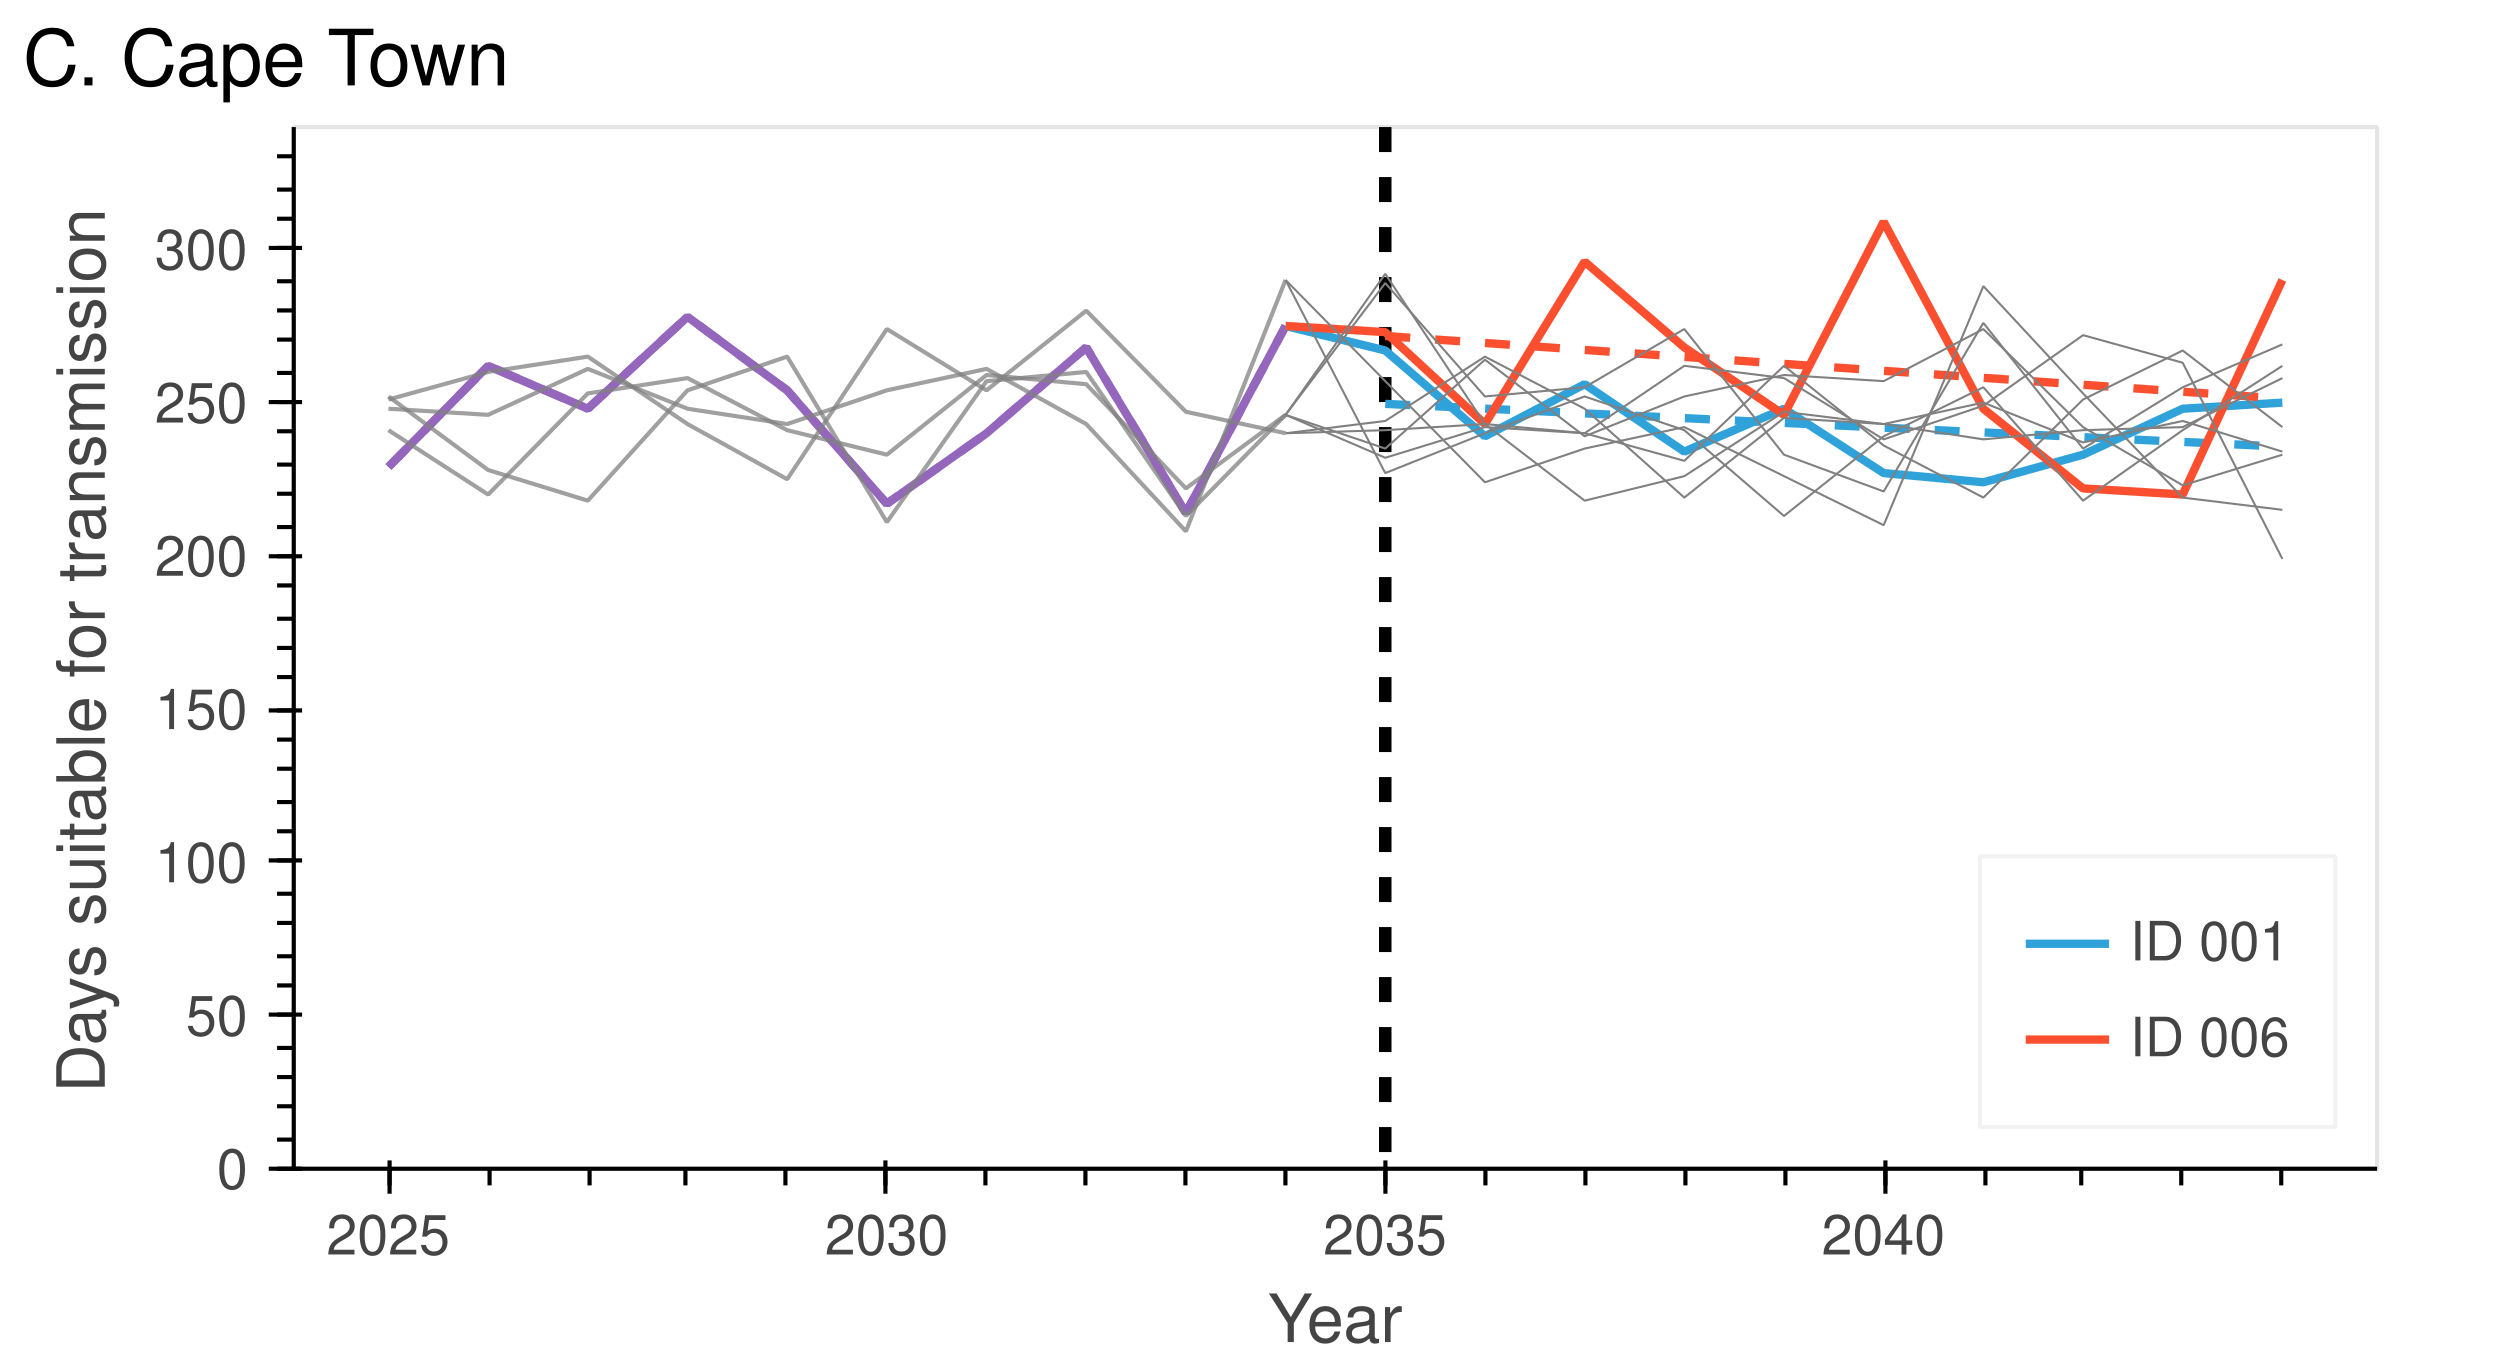
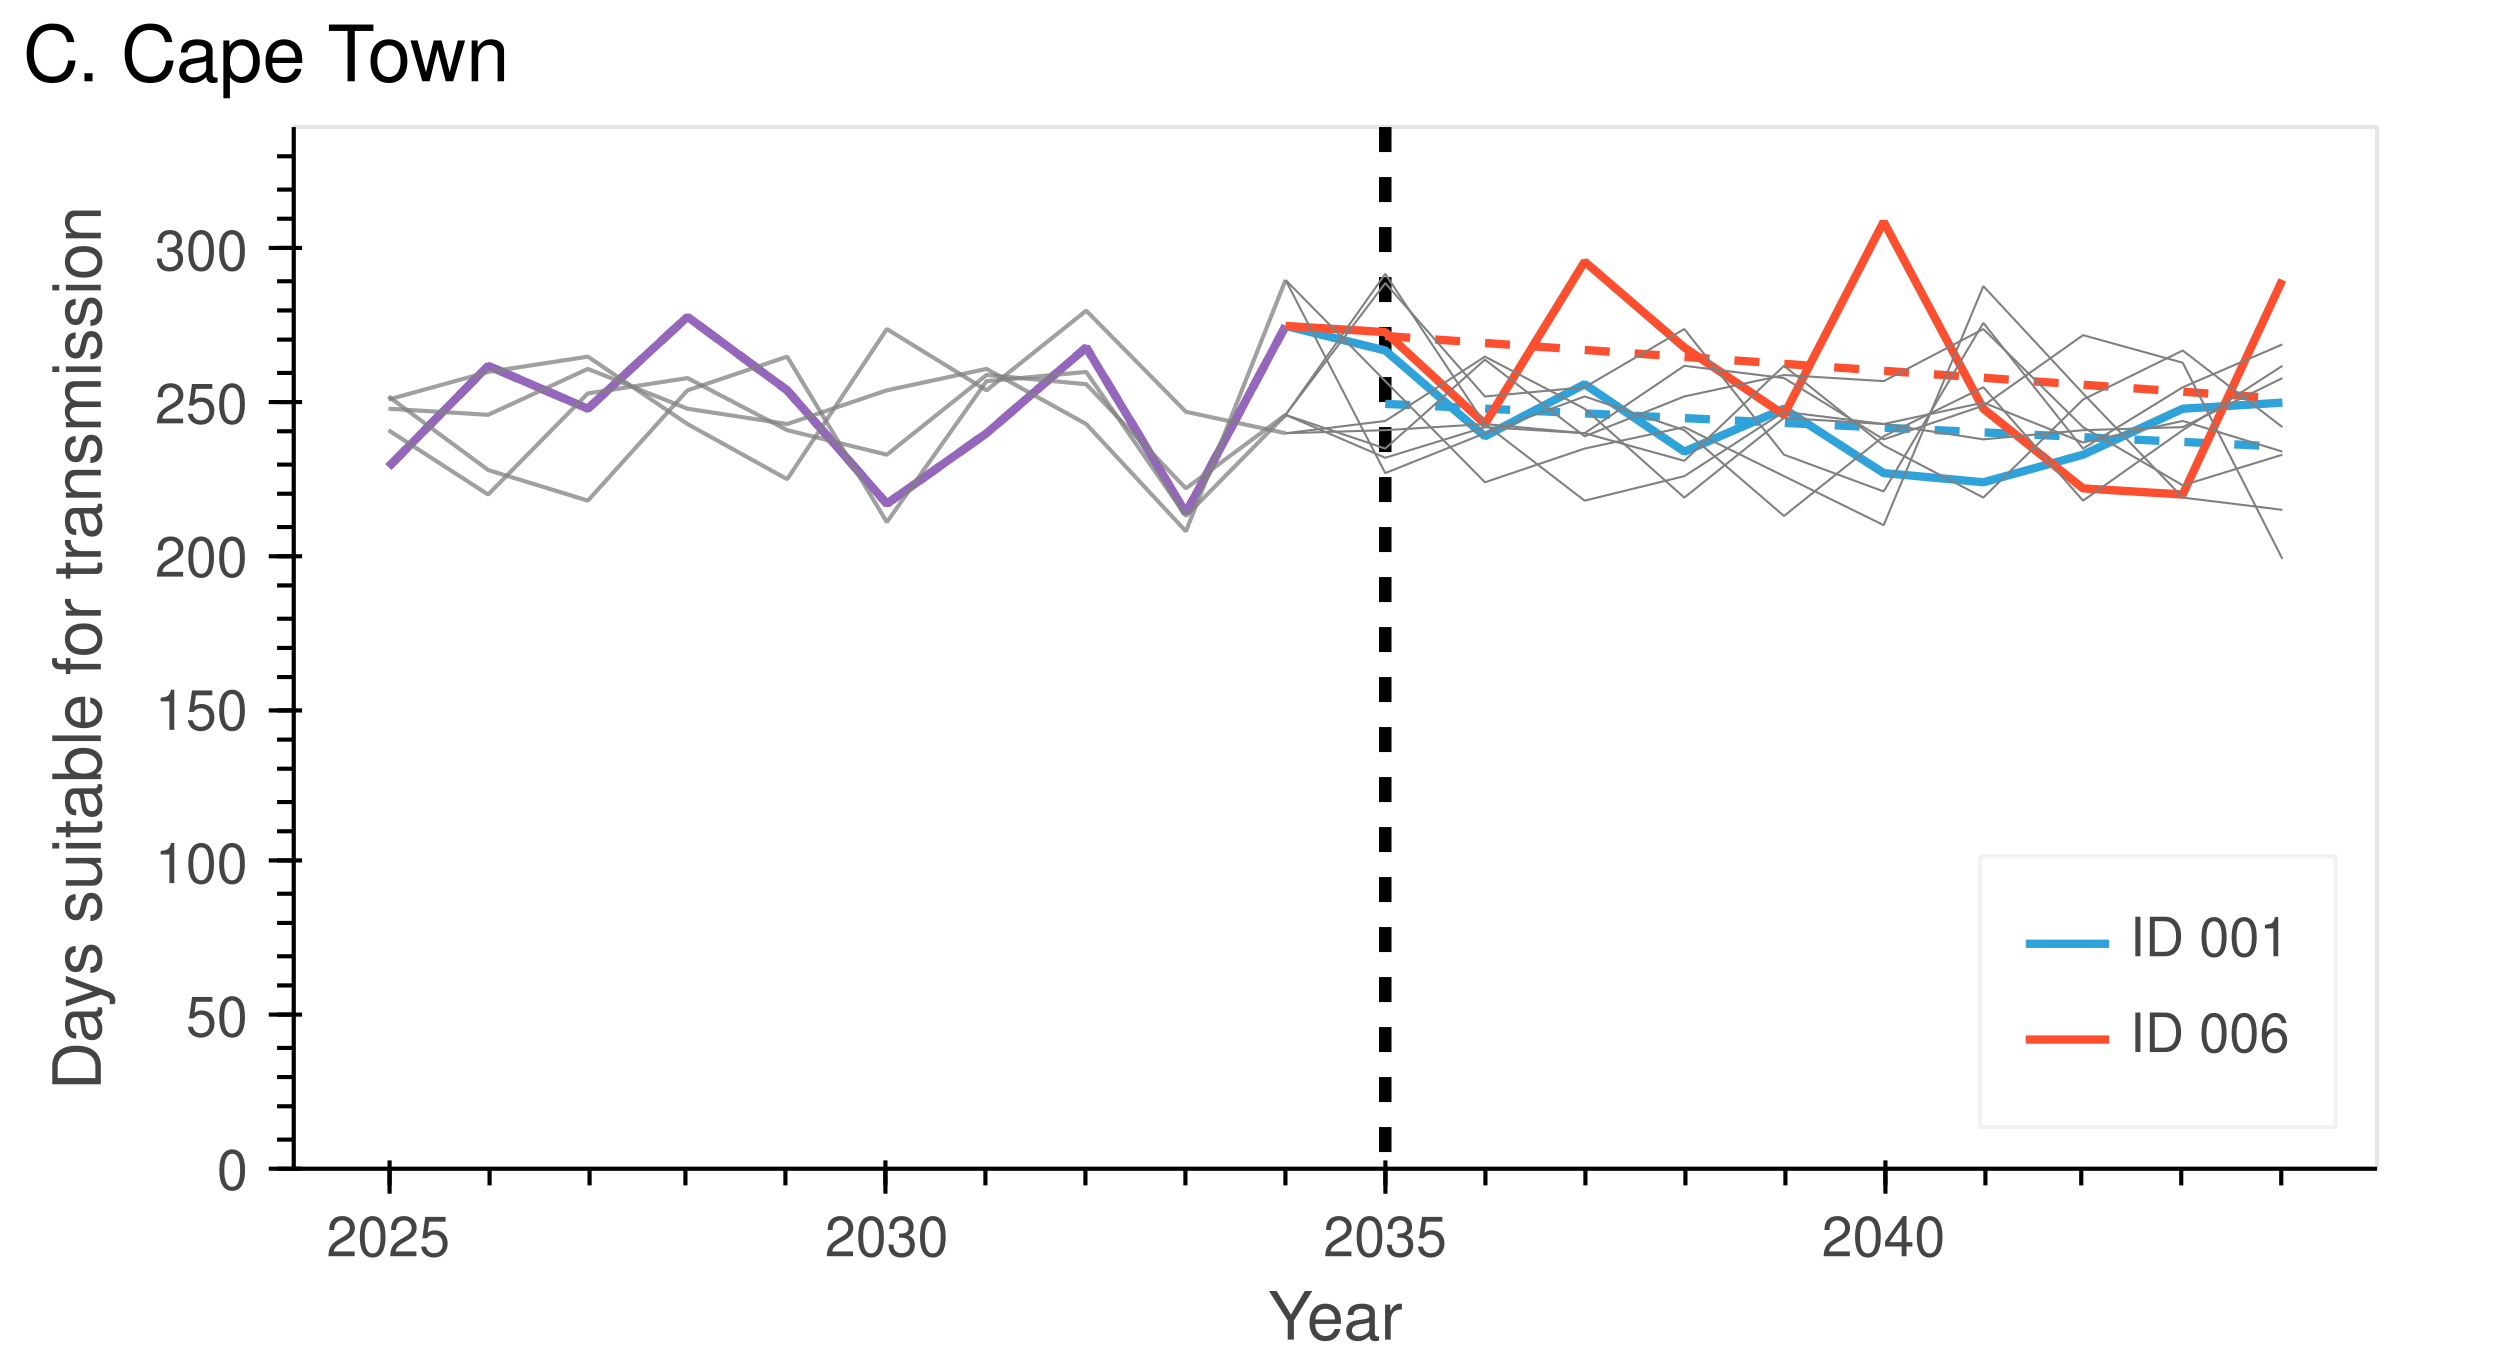
<svg xmlns="http://www.w3.org/2000/svg" version="1.1" width="600" height="329">
  <defs>
-     <clipPath id="wyBtCuTUEiSp">
+     <clipPath id="yKvkoxGprUiP">
      <path fill="none" stroke="none" d="M 70.5 30.5 L 570.5 30.5 L 570.5 280.5 L 70.5 280.5 L 70.5 30.5 Z" />
    </clipPath>
-     <clipPath id="yHOTihFVZovT">
+     <clipPath id="GheSLQtaxRxv">
      <path fill="none" stroke="none" d="M 70.5 30.5 L 570.5 30.5 L 570.5 280.5 L 70.5 280.5 L 70.5 30.5 Z" />
    </clipPath>
-     <clipPath id="sPnHQJWqCiZR">
+     <clipPath id="vfAeBcCkJKrX">
      <path fill="none" stroke="none" d="M 70.5 30.5 L 570.5 30.5 L 570.5 280.5 L 70.5 280.5 L 70.5 30.5 Z" />
    </clipPath>
-     <clipPath id="qrUIdaNgvSvG">
+     <clipPath id="NecgzzlFZCSH">
      <path fill="none" stroke="none" d="M 70.5 30.5 L 570.5 30.5 L 570.5 280.5 L 70.5 280.5 L 70.5 30.5 Z" />
    </clipPath>
-     <clipPath id="QsakWyOINpHK">
+     <clipPath id="GrqpRpqucTSG">
      <path fill="none" stroke="none" d="M 70.5 30.5 L 570.5 30.5 L 570.5 280.5 L 70.5 280.5 L 70.5 30.5 Z" />
    </clipPath>
-     <clipPath id="CMGMLXZmHeLp">
+     <clipPath id="xNmcTDWEPTpf">
      <path fill="none" stroke="none" d="M 70.5 30.5 L 570.5 30.5 L 570.5 280.5 L 70.5 280.5 L 70.5 30.5 Z" />
    </clipPath>
-     <clipPath id="BdMtcevSUeOL">
+     <clipPath id="XSrxmPtHgyyW">
      <path fill="none" stroke="none" d="M 70.5 30.5 L 570.5 30.5 L 570.5 280.5 L 70.5 280.5 L 70.5 30.5 Z" />
    </clipPath>
-     <clipPath id="TbTnLkIAVdnV">
+     <clipPath id="pguiXCdtTrfP">
      <path fill="none" stroke="none" d="M 70.5 30.5 L 570.5 30.5 L 570.5 280.5 L 70.5 280.5 L 70.5 30.5 Z" />
    </clipPath>
-     <clipPath id="CLvPRIEkQeWU">
+     <clipPath id="iQnCvbxlPmtC">
      <path fill="none" stroke="none" d="M 70.5 30.5 L 570.5 30.5 L 570.5 280.5 L 70.5 280.5 L 70.5 30.5 Z" />
    </clipPath>
-     <clipPath id="qdFKcbyCTZsT">
+     <clipPath id="zcGJdVnXQibB">
      <path fill="none" stroke="none" d="M 70.5 30.5 L 570.5 30.5 L 570.5 280.5 L 70.5 280.5 L 70.5 30.5 Z" />
    </clipPath>
-     <clipPath id="PlBgATUTURXO">
+     <clipPath id="xpTnbQBhZQaP">
      <path fill="none" stroke="none" d="M 70.5 30.5 L 570.5 30.5 L 570.5 280.5 L 70.5 280.5 L 70.5 30.5 Z" />
    </clipPath>
-     <clipPath id="COTSJgTvqkDQ">
+     <clipPath id="rsilpWldyVfG">
      <path fill="none" stroke="none" d="M 70.5 30.5 L 570.5 30.5 L 570.5 280.5 L 70.5 280.5 L 70.5 30.5 Z" />
    </clipPath>
-     <clipPath id="xXmmtuwfBMxo">
+     <clipPath id="TOwxQhRgBuMi">
      <path fill="none" stroke="none" d="M 70.5 30.5 L 570.5 30.5 L 570.5 280.5 L 70.5 280.5 L 70.5 30.5 Z" />
    </clipPath>
-     <clipPath id="mgmipFLKQaWX">
+     <clipPath id="SlQDMIHIFROq">
      <path fill="none" stroke="none" d="M 70.5 30.5 L 570.5 30.5 L 570.5 280.5 L 70.5 280.5 L 70.5 30.5 Z" />
    </clipPath>
-     <clipPath id="TvnCiBgqsTTa">
+     <clipPath id="AwzvCApMpuRT">
      <path fill="none" stroke="none" d="M 70.5 30.5 L 570.5 30.5 L 570.5 280.5 L 70.5 280.5 L 70.5 30.5 Z" />
    </clipPath>
-     <clipPath id="GkqliObCTlCb">
+     <clipPath id="bVQCNnmfrCTn">
      <path fill="none" stroke="none" d="M 70.5 30.5 L 570.5 30.5 L 570.5 280.5 L 70.5 280.5 L 70.5 30.5 Z" />
    </clipPath>
-     <clipPath id="ilNJJkprCbBb">
+     <clipPath id="imANcmUViCVe">
      <path fill="none" stroke="none" d="M 70.5 30.5 L 570.5 30.5 L 570.5 280.5 L 70.5 280.5 L 70.5 30.5 Z" />
    </clipPath>
-     <clipPath id="fLutoKgTBhTJ">
+     <clipPath id="CdRmJyotoULC">
      <path fill="none" stroke="none" d="M 70.5 30.5 L 570.5 30.5 L 570.5 280.5 L 70.5 280.5 L 70.5 30.5 Z" />
    </clipPath>
-     <clipPath id="qFzFuAGhzXtZ">
+     <clipPath id="SLRNTXvoPbTp">
      <path fill="none" stroke="none" d="M 70.5 30.5 L 570.5 30.5 L 570.5 280.5 L 70.5 280.5 L 70.5 30.5 Z" />
    </clipPath>
-     <clipPath id="TKJrEZKWXNOG">
+     <clipPath id="dkftEcFDtJMW">
      <path fill="none" stroke="none" d="M 70.5 30.5 L 570.5 30.5 L 570.5 280.5 L 70.5 280.5 L 70.5 30.5 Z" />
    </clipPath>
-     <clipPath id="DwrWiveRJwaF">
+     <clipPath id="NiIJoVMsoXaT">
      <path fill="none" stroke="none" d="M 70.5 30.5 L 570.5 30.5 L 570.5 280.5 L 70.5 280.5 L 70.5 30.5 Z" />
    </clipPath>
-     <clipPath id="uSLrifPcKHea">
+     <clipPath id="zWKVeTGxtVkk">
      <path fill="none" stroke="none" d="M 70.5 30.5 L 570.5 30.5 L 570.5 280.5 L 70.5 280.5 L 70.5 30.5 Z" />
    </clipPath>
-     <clipPath id="hzRaUkkBNrUJ">
+     <clipPath id="OuEwUTfutQdD">
      <path fill="none" stroke="none" d="M 70.5 30.5 L 570.5 30.5 L 570.5 280.5 L 70.5 280.5 L 70.5 30.5 Z" />
    </clipPath>
  </defs>
  <path fill="none" stroke="#e5e5e5" paint-order="fill" d="M 70.5 30.5 L 570.5 30.5 L 570.5 280.5 L 70.5 280.5 L 70.5 30.5 Z" stroke-linejoin="bevel" stroke-miterlimit="10" />
-   <path fill="none" stroke="black" paint-order="fill" d="M 332.462 30.5 L 332.462 280.5" stroke-linejoin="bevel" stroke-miterlimit="10" stroke-width="3" stroke-dasharray="6" clip-path="url(#sPnHQJWqCiZR)" />
-   <path fill="none" stroke="#9467bd" paint-order="fill" d="M 93.227 112.068 L 117.151 87.796 L 141.074 98.093 L 164.998 76.028 L 188.921 93.68 L 212.844 120.894 L 236.768 103.977 L 260.691 83.383 L 284.615 123.101 L 308.538 78.235" stroke-linejoin="bevel" stroke-miterlimit="10" stroke-width="2" clip-path="url(#qrUIdaNgvSvG)" />
-   <path fill="none" stroke="#9467bd" paint-order="fill" d="M 93.227 112.068 L 117.151 87.796 L 141.074 98.093 L 164.998 76.028 L 188.921 93.68 L 212.844 120.894 L 236.768 103.977 L 260.691 83.383 L 284.615 123.101 L 308.538 78.235" stroke-linejoin="bevel" stroke-miterlimit="10" stroke-width="2" stroke-dasharray="6" clip-path="url(#QsakWyOINpHK)" />
-   <path fill="none" stroke="#30a2da" paint-order="fill" d="M 308.538 78.235 L 332.462 84.119 L 356.385 104.713 L 380.309 92.209 L 404.232 108.391 L 428.156 98.093 L 452.079 113.539 L 476.002 115.746 L 499.926 109.126 L 523.849 98.093 L 547.773 96.622" stroke-linejoin="bevel" stroke-miterlimit="10" stroke-width="2" clip-path="url(#CMGMLXZmHeLp)" />
-   <path fill="none" stroke="#30a2da" paint-order="fill" d="M 332.462 96.93 L 356.385 98.071 L 380.309 99.212 L 404.232 100.353 L 428.156 101.495 L 452.079 102.636 L 476.002 103.777 L 499.926 104.918 L 523.849 106.059 L 547.773 107.2" stroke-linejoin="bevel" stroke-miterlimit="10" stroke-width="2" stroke-dasharray="6" clip-path="url(#BdMtcevSUeOL)" />
-   <path fill="none" stroke="#fc4f30" paint-order="fill" d="M 308.538 78.235 L 332.462 79.706 L 356.385 101.771 L 380.309 62.789 L 404.232 83.383 L 428.156 99.564 L 452.079 53.227 L 476.002 98.093 L 499.926 117.217 L 523.849 118.688 L 547.773 67.202" stroke-linejoin="bevel" stroke-miterlimit="10" stroke-width="2" clip-path="url(#TbTnLkIAVdnV)" />
-   <path fill="none" stroke="#fc4f30" paint-order="fill" d="M 332.462 80.642 L 356.385 82.313 L 380.309 83.985 L 404.232 85.657 L 428.156 87.328 L 452.079 89 L 476.002 90.671 L 499.926 92.343 L 523.849 94.015 L 547.773 95.686" stroke-linejoin="bevel" stroke-miterlimit="10" stroke-width="2" stroke-dasharray="6" clip-path="url(#CLvPRIEkQeWU)" />
-   <path fill="none" stroke="rgb(128,128,128)" paint-order="fill" d="M 93.227 98.093 L 117.151 99.564 L 141.074 88.532 L 164.998 98.093 L 188.921 101.771 L 212.844 93.68 L 236.768 88.532 L 260.691 101.771 L 284.615 127.514 L 308.538 67.202" stroke-opacity="0.749" stroke-linejoin="bevel" stroke-miterlimit="10" clip-path="url(#qdFKcbyCTZsT)" />
-   <path fill="none" stroke="grey" paint-order="fill" d="M 308.538 67.202 L 332.462 113.539 L 356.385 103.977 L 380.309 95.151 L 404.232 103.242 L 428.156 123.836 L 452.079 104.713 L 476.002 92.945 L 499.926 120.159 L 523.849 103.242 L 547.773 87.796" stroke-linejoin="bevel" stroke-miterlimit="10" stroke-width="0.5" clip-path="url(#PlBgATUTURXO)" />
-   <path fill="none" stroke="grey" paint-order="fill" d="M 308.538 67.202 L 332.462 91.474 L 356.385 115.746 L 380.309 107.655 L 404.232 102.506 L 428.156 114.275 L 452.079 126.043 L 476.002 68.673 L 499.926 94.416 L 523.849 119.423 L 547.773 122.365" stroke-linejoin="bevel" stroke-miterlimit="10" stroke-width="0.5" clip-path="url(#COTSJgTvqkDQ)" />
-   <path fill="none" stroke="rgb(128,128,128)" paint-order="fill" d="M 93.227 103.242 L 117.151 118.688 L 141.074 94.416 L 164.998 90.738 L 188.921 103.242 L 212.844 109.126 L 236.768 90.003 L 260.691 92.209 L 284.615 117.217 L 308.538 99.564" stroke-opacity="0.749" stroke-linejoin="bevel" stroke-miterlimit="10" clip-path="url(#xXmmtuwfBMxo)" />
-   <path fill="none" stroke="grey" paint-order="fill" d="M 308.538 99.564 L 332.462 107.655 L 356.385 86.325 L 380.309 104.713 L 404.232 95.151 L 428.156 90.003 L 452.079 91.474 L 476.002 78.97 L 499.926 102.506 L 523.849 116.481 L 547.773 109.126" stroke-linejoin="bevel" stroke-miterlimit="10" stroke-width="0.5" clip-path="url(#mgmipFLKQaWX)" />
-   <path fill="none" stroke="grey" paint-order="fill" d="M 308.538 99.564 L 332.462 109.862 L 356.385 102.506 L 380.309 103.977 L 404.232 87.796 L 428.156 90.738 L 452.079 105.449 L 476.002 97.358 L 499.926 80.441 L 523.849 87.061 L 547.773 134.133" stroke-linejoin="bevel" stroke-miterlimit="10" stroke-width="0.5" clip-path="url(#TvnCiBgqsTTa)" />
-   <path fill="none" stroke="rgb(128,128,128)" paint-order="fill" d="M 93.227 95.887 L 117.151 89.267 L 141.074 85.59 L 164.998 101.771 L 188.921 115.01 L 212.844 78.97 L 236.768 93.68 L 260.691 74.557 L 284.615 98.829 L 308.538 103.977" stroke-opacity="0.749" stroke-linejoin="bevel" stroke-miterlimit="10" clip-path="url(#GkqliObCTlCb)" />
-   <path fill="none" stroke="grey" paint-order="fill" d="M 308.538 103.977 L 332.462 103.242 L 356.385 101.771 L 380.309 120.159 L 404.232 114.275 L 428.156 98.829 L 452.079 101.771 L 476.002 105.449 L 499.926 103.242 L 523.849 102.506 L 547.773 90.738" stroke-linejoin="bevel" stroke-miterlimit="10" stroke-width="0.5" clip-path="url(#ilNJJkprCbBb)" />
-   <path fill="none" stroke="grey" paint-order="fill" d="M 308.538 103.977 L 332.462 101.035 L 356.385 85.59 L 380.309 98.093 L 404.232 119.423 L 428.156 100.3 L 452.079 101.771 L 476.002 96.622 L 499.926 106.184 L 523.849 101.035 L 547.773 108.391" stroke-linejoin="bevel" stroke-miterlimit="10" stroke-width="0.5" clip-path="url(#fLutoKgTBhTJ)" />
-   <path fill="none" stroke="rgb(128,128,128)" paint-order="fill" d="M 93.227 95.151 L 117.151 112.804 L 141.074 120.159 L 164.998 93.68 L 188.921 85.59 L 212.844 125.307 L 236.768 91.474 L 260.691 89.267 L 284.615 123.836 L 308.538 99.564" stroke-opacity="0.749" stroke-linejoin="bevel" stroke-miterlimit="10" clip-path="url(#qFzFuAGhzXtZ)" />
-   <path fill="none" stroke="grey" paint-order="fill" d="M 308.538 99.564 L 332.462 67.937 L 356.385 95.151 L 380.309 92.945 L 404.232 78.97 L 428.156 109.126 L 452.079 117.952 L 476.002 77.499 L 499.926 107.655 L 523.849 92.945 L 547.773 82.648" stroke-linejoin="bevel" stroke-miterlimit="10" stroke-width="0.5" clip-path="url(#TKJrEZKWXNOG)" />
-   <path fill="none" stroke="grey" paint-order="fill" d="M 308.538 99.564 L 332.462 65.731 L 356.385 101.771 L 380.309 103.977 L 404.232 110.597 L 428.156 87.796 L 452.079 106.92 L 476.002 119.423 L 499.926 95.887 L 523.849 84.119 L 547.773 102.506" stroke-linejoin="bevel" stroke-miterlimit="10" stroke-width="0.5" clip-path="url(#DwrWiveRJwaF)" />
+   <path fill="none" stroke="black" paint-order="fill" d="M 332.462 30.5 L 332.462 280.5" stroke-linejoin="bevel" stroke-miterlimit="10" stroke-width="3" stroke-dasharray="6" clip-path="url(#vfAeBcCkJKrX)" />
+   <path fill="none" stroke="#9467bd" paint-order="fill" d="M 93.227 112.068 L 117.151 87.796 L 141.074 98.093 L 164.998 76.028 L 188.921 93.68 L 212.844 120.894 L 236.768 103.977 L 260.691 83.383 L 284.615 123.101 L 308.538 78.235" stroke-linejoin="bevel" stroke-miterlimit="10" stroke-width="2" clip-path="url(#NecgzzlFZCSH)" />
+   <path fill="none" stroke="#9467bd" paint-order="fill" d="M 93.227 112.068 L 117.151 87.796 L 141.074 98.093 L 164.998 76.028 L 188.921 93.68 L 212.844 120.894 L 236.768 103.977 L 260.691 83.383 L 284.615 123.101 L 308.538 78.235" stroke-linejoin="bevel" stroke-miterlimit="10" stroke-width="2" stroke-dasharray="6" clip-path="url(#GrqpRpqucTSG)" />
+   <path fill="none" stroke="#30a2da" paint-order="fill" d="M 308.538 78.235 L 332.462 84.119 L 356.385 104.713 L 380.309 92.209 L 404.232 108.391 L 428.156 98.093 L 452.079 113.539 L 476.002 115.746 L 499.926 109.126 L 523.849 98.093 L 547.773 96.622" stroke-linejoin="bevel" stroke-miterlimit="10" stroke-width="2" clip-path="url(#xNmcTDWEPTpf)" />
+   <path fill="none" stroke="#30a2da" paint-order="fill" d="M 332.462 96.93 L 356.385 98.071 L 380.309 99.212 L 404.232 100.353 L 428.156 101.495 L 452.079 102.636 L 476.002 103.777 L 499.926 104.918 L 523.849 106.059 L 547.773 107.2" stroke-linejoin="bevel" stroke-miterlimit="10" stroke-width="2" stroke-dasharray="6" clip-path="url(#XSrxmPtHgyyW)" />
+   <path fill="none" stroke="#fc4f30" paint-order="fill" d="M 308.538 78.235 L 332.462 79.706 L 356.385 101.771 L 380.309 62.789 L 404.232 83.383 L 428.156 99.564 L 452.079 53.227 L 476.002 98.093 L 499.926 117.217 L 523.849 118.688 L 547.773 67.202" stroke-linejoin="bevel" stroke-miterlimit="10" stroke-width="2" clip-path="url(#pguiXCdtTrfP)" />
+   <path fill="none" stroke="#fc4f30" paint-order="fill" d="M 332.462 80.642 L 356.385 82.313 L 380.309 83.985 L 404.232 85.657 L 428.156 87.328 L 452.079 89 L 476.002 90.671 L 499.926 92.343 L 523.849 94.015 L 547.773 95.686" stroke-linejoin="bevel" stroke-miterlimit="10" stroke-width="2" stroke-dasharray="6" clip-path="url(#iQnCvbxlPmtC)" />
+   <path fill="none" stroke="rgb(128,128,128)" paint-order="fill" d="M 93.227 98.093 L 117.151 99.564 L 141.074 88.532 L 164.998 98.093 L 188.921 101.771 L 212.844 93.68 L 236.768 88.532 L 260.691 101.771 L 284.615 127.514 L 308.538 67.202" stroke-opacity="0.749" stroke-linejoin="bevel" stroke-miterlimit="10" clip-path="url(#zcGJdVnXQibB)" />
+   <path fill="none" stroke="grey" paint-order="fill" d="M 308.538 67.202 L 332.462 113.539 L 356.385 103.977 L 380.309 95.151 L 404.232 103.242 L 428.156 123.836 L 452.079 104.713 L 476.002 92.945 L 499.926 120.159 L 523.849 103.242 L 547.773 87.796" stroke-linejoin="bevel" stroke-miterlimit="10" stroke-width="0.5" clip-path="url(#xpTnbQBhZQaP)" />
+   <path fill="none" stroke="grey" paint-order="fill" d="M 308.538 67.202 L 332.462 91.474 L 356.385 115.746 L 380.309 107.655 L 404.232 102.506 L 428.156 114.275 L 452.079 126.043 L 476.002 68.673 L 499.926 94.416 L 523.849 119.423 L 547.773 122.365" stroke-linejoin="bevel" stroke-miterlimit="10" stroke-width="0.5" clip-path="url(#rsilpWldyVfG)" />
+   <path fill="none" stroke="rgb(128,128,128)" paint-order="fill" d="M 93.227 103.242 L 117.151 118.688 L 141.074 94.416 L 164.998 90.738 L 188.921 103.242 L 212.844 109.126 L 236.768 90.003 L 260.691 92.209 L 284.615 117.217 L 308.538 99.564" stroke-opacity="0.749" stroke-linejoin="bevel" stroke-miterlimit="10" clip-path="url(#TOwxQhRgBuMi)" />
+   <path fill="none" stroke="grey" paint-order="fill" d="M 308.538 99.564 L 332.462 107.655 L 356.385 86.325 L 380.309 104.713 L 404.232 95.151 L 428.156 90.003 L 452.079 91.474 L 476.002 78.97 L 499.926 102.506 L 523.849 116.481 L 547.773 109.126" stroke-linejoin="bevel" stroke-miterlimit="10" stroke-width="0.5" clip-path="url(#SlQDMIHIFROq)" />
+   <path fill="none" stroke="grey" paint-order="fill" d="M 308.538 99.564 L 332.462 109.862 L 356.385 102.506 L 380.309 103.977 L 404.232 87.796 L 428.156 90.738 L 452.079 105.449 L 476.002 97.358 L 499.926 80.441 L 523.849 87.061 L 547.773 134.133" stroke-linejoin="bevel" stroke-miterlimit="10" stroke-width="0.5" clip-path="url(#AwzvCApMpuRT)" />
+   <path fill="none" stroke="rgb(128,128,128)" paint-order="fill" d="M 93.227 95.887 L 117.151 89.267 L 141.074 85.59 L 164.998 101.771 L 188.921 115.01 L 212.844 78.97 L 236.768 93.68 L 260.691 74.557 L 284.615 98.829 L 308.538 103.977" stroke-opacity="0.749" stroke-linejoin="bevel" stroke-miterlimit="10" clip-path="url(#bVQCNnmfrCTn)" />
+   <path fill="none" stroke="grey" paint-order="fill" d="M 308.538 103.977 L 332.462 103.242 L 356.385 101.771 L 380.309 120.159 L 404.232 114.275 L 428.156 98.829 L 452.079 101.771 L 476.002 105.449 L 499.926 103.242 L 523.849 102.506 L 547.773 90.738" stroke-linejoin="bevel" stroke-miterlimit="10" stroke-width="0.5" clip-path="url(#imANcmUViCVe)" />
+   <path fill="none" stroke="grey" paint-order="fill" d="M 308.538 103.977 L 332.462 101.035 L 356.385 85.59 L 380.309 98.093 L 404.232 119.423 L 428.156 100.3 L 452.079 101.771 L 476.002 96.622 L 499.926 106.184 L 523.849 101.035 L 547.773 108.391" stroke-linejoin="bevel" stroke-miterlimit="10" stroke-width="0.5" clip-path="url(#CdRmJyotoULC)" />
+   <path fill="none" stroke="rgb(128,128,128)" paint-order="fill" d="M 93.227 95.151 L 117.151 112.804 L 141.074 120.159 L 164.998 93.68 L 188.921 85.59 L 212.844 125.307 L 236.768 91.474 L 260.691 89.267 L 284.615 123.836 L 308.538 99.564" stroke-opacity="0.749" stroke-linejoin="bevel" stroke-miterlimit="10" clip-path="url(#SLRNTXvoPbTp)" />
+   <path fill="none" stroke="grey" paint-order="fill" d="M 308.538 99.564 L 332.462 67.937 L 356.385 95.151 L 380.309 92.945 L 404.232 78.97 L 428.156 109.126 L 452.079 117.952 L 476.002 77.499 L 499.926 107.655 L 523.849 92.945 L 547.773 82.648" stroke-linejoin="bevel" stroke-miterlimit="10" stroke-width="0.5" clip-path="url(#dkftEcFDtJMW)" />
+   <path fill="none" stroke="grey" paint-order="fill" d="M 308.538 99.564 L 332.462 65.731 L 356.385 101.771 L 380.309 103.977 L 404.232 110.597 L 428.156 87.796 L 452.079 106.92 L 476.002 119.423 L 499.926 95.887 L 523.849 84.119 L 547.773 102.506" stroke-linejoin="bevel" stroke-miterlimit="10" stroke-width="0.5" clip-path="url(#NiIJoVMsoXaT)" />
  <path fill="none" stroke="black" paint-order="fill" d="M 70.5 280.5 L 570.5 280.5" stroke-linejoin="bevel" stroke-miterlimit="10" />
  <path fill="none" stroke="black" paint-order="fill" d="M 93.5 286.5 L 93.5 278.5 M 212.5 286.5 L 212.5 278.5 M 332.5 286.5 L 332.5 278.5 M 452.5 286.5 L 452.5 278.5" stroke-linejoin="bevel" stroke-miterlimit="10" />
  <path fill="none" stroke="black" paint-order="fill" d="M 93.5 284.5 L 93.5 280.5 M 117.5 284.5 L 117.5 280.5 M 141.5 284.5 L 141.5 280.5 M 164.5 284.5 L 164.5 280.5 M 188.5 284.5 L 188.5 280.5 M 212.5 284.5 L 212.5 280.5 M 236.5 284.5 L 236.5 280.5 M 260.5 284.5 L 260.5 280.5 M 284.5 284.5 L 284.5 280.5 M 308.5 284.5 L 308.5 280.5 M 332.5 284.5 L 332.5 280.5 M 356.5 284.5 L 356.5 280.5 M 380.5 284.5 L 380.5 280.5 M 404.5 284.5 L 404.5 280.5 M 428.5 284.5 L 428.5 280.5 M 452.5 284.5 L 452.5 280.5 M 476.5 284.5 L 476.5 280.5 M 499.5 284.5 L 499.5 280.5 M 523.5 284.5 L 523.5 280.5 M 547.5 284.5 L 547.5 280.5" stroke-linejoin="bevel" stroke-miterlimit="10" />
-   <text fill="#444444" stroke="none" font-family="helvetica" font-size="10pt" font-style="normal" font-weight="normal" text-decoration="normal" x="77.827" y="300.594" text-anchor="start" dominant-baseline="alphabetic" transform="matrix(1, 0, 0, 1, 0.5, 0.5)">2025</text>
-   <text fill="none" stroke="rgb(0,0,0)" font-family="helvetica" font-size="10pt" font-style="normal" font-weight="normal" text-decoration="normal" x="77.827" y="300.594" text-anchor="start" dominant-baseline="alphabetic" transform="matrix(1, 0, 0, 1, 0.5, 0.5)" stroke-opacity="0" stroke-linejoin="bevel" stroke-miterlimit="10">2025</text>
-   <text fill="#444444" stroke="none" font-family="helvetica" font-size="10pt" font-style="normal" font-weight="normal" text-decoration="normal" x="197.444" y="300.594" text-anchor="start" dominant-baseline="alphabetic" transform="matrix(1, 0, 0, 1, 0.5, 0.5)">2030</text>
-   <text fill="none" stroke="rgb(0,0,0)" font-family="helvetica" font-size="10pt" font-style="normal" font-weight="normal" text-decoration="normal" x="197.444" y="300.594" text-anchor="start" dominant-baseline="alphabetic" transform="matrix(1, 0, 0, 1, 0.5, 0.5)" stroke-opacity="0" stroke-linejoin="bevel" stroke-miterlimit="10">2030</text>
-   <text fill="#444444" stroke="none" font-family="helvetica" font-size="10pt" font-style="normal" font-weight="normal" text-decoration="normal" x="317.062" y="300.594" text-anchor="start" dominant-baseline="alphabetic" transform="matrix(1, 0, 0, 1, 0.5, 0.5)">2035</text>
-   <text fill="none" stroke="rgb(0,0,0)" font-family="helvetica" font-size="10pt" font-style="normal" font-weight="normal" text-decoration="normal" x="317.062" y="300.594" text-anchor="start" dominant-baseline="alphabetic" transform="matrix(1, 0, 0, 1, 0.5, 0.5)" stroke-opacity="0" stroke-linejoin="bevel" stroke-miterlimit="10">2035</text>
-   <text fill="#444444" stroke="none" font-family="helvetica" font-size="10pt" font-style="normal" font-weight="normal" text-decoration="normal" x="436.679" y="300.594" text-anchor="start" dominant-baseline="alphabetic" transform="matrix(1, 0, 0, 1, 0.5, 0.5)">2040</text>
-   <text fill="none" stroke="rgb(0,0,0)" font-family="helvetica" font-size="10pt" font-style="normal" font-weight="normal" text-decoration="normal" x="436.679" y="300.594" text-anchor="start" dominant-baseline="alphabetic" transform="matrix(1, 0, 0, 1, 0.5, 0.5)" stroke-opacity="0" stroke-linejoin="bevel" stroke-miterlimit="10">2040</text>
-   <text fill="#444444" stroke="none" font-family="helvetica" font-size="12pt" font-style="normal" font-weight="normal" text-decoration="normal" x="303.833" y="321.594" text-anchor="start" dominant-baseline="alphabetic" transform="matrix(1, 0, 0, 1, 0.5, 0.5)">Year</text>
-   <text fill="none" stroke="rgb(0,0,0)" font-family="helvetica" font-size="12pt" font-style="normal" font-weight="normal" text-decoration="normal" x="303.833" y="321.594" text-anchor="start" dominant-baseline="alphabetic" transform="matrix(1, 0, 0, 1, 0.5, 0.5)" stroke-opacity="0" stroke-linejoin="bevel" stroke-miterlimit="10">Year</text>
+   <text fill="#444444" stroke="none" font-family="helvetica" font-size="10pt" font-style="normal" font-weight="normal" text-decoration="normal" x="77.861" y="301" text-anchor="start" dominant-baseline="alphabetic" transform="matrix(1, 0, 0, 1, 0.5, 0.5)">2025</text>
+   <text fill="none" stroke="rgb(0,0,0)" font-family="helvetica" font-size="10pt" font-style="normal" font-weight="normal" text-decoration="normal" x="77.861" y="301" text-anchor="start" dominant-baseline="alphabetic" transform="matrix(1, 0, 0, 1, 0.5, 0.5)" stroke-opacity="0" stroke-linejoin="bevel" stroke-miterlimit="10">2025</text>
+   <text fill="#444444" stroke="none" font-family="helvetica" font-size="10pt" font-style="normal" font-weight="normal" text-decoration="normal" x="197.478" y="301" text-anchor="start" dominant-baseline="alphabetic" transform="matrix(1, 0, 0, 1, 0.5, 0.5)">2030</text>
+   <text fill="none" stroke="rgb(0,0,0)" font-family="helvetica" font-size="10pt" font-style="normal" font-weight="normal" text-decoration="normal" x="197.478" y="301" text-anchor="start" dominant-baseline="alphabetic" transform="matrix(1, 0, 0, 1, 0.5, 0.5)" stroke-opacity="0" stroke-linejoin="bevel" stroke-miterlimit="10">2030</text>
+   <text fill="#444444" stroke="none" font-family="helvetica" font-size="10pt" font-style="normal" font-weight="normal" text-decoration="normal" x="317.095" y="301" text-anchor="start" dominant-baseline="alphabetic" transform="matrix(1, 0, 0, 1, 0.5, 0.5)">2035</text>
+   <text fill="none" stroke="rgb(0,0,0)" font-family="helvetica" font-size="10pt" font-style="normal" font-weight="normal" text-decoration="normal" x="317.095" y="301" text-anchor="start" dominant-baseline="alphabetic" transform="matrix(1, 0, 0, 1, 0.5, 0.5)" stroke-opacity="0" stroke-linejoin="bevel" stroke-miterlimit="10">2035</text>
+   <text fill="#444444" stroke="none" font-family="helvetica" font-size="10pt" font-style="normal" font-weight="normal" text-decoration="normal" x="436.712" y="301" text-anchor="start" dominant-baseline="alphabetic" transform="matrix(1, 0, 0, 1, 0.5, 0.5)">2040</text>
+   <text fill="none" stroke="rgb(0,0,0)" font-family="helvetica" font-size="10pt" font-style="normal" font-weight="normal" text-decoration="normal" x="436.712" y="301" text-anchor="start" dominant-baseline="alphabetic" transform="matrix(1, 0, 0, 1, 0.5, 0.5)" stroke-opacity="0" stroke-linejoin="bevel" stroke-miterlimit="10">2040</text>
+   <text fill="#444444" stroke="none" font-family="helvetica" font-size="12pt" font-style="normal" font-weight="normal" text-decoration="normal" x="303.85" y="321" text-anchor="start" dominant-baseline="alphabetic" transform="matrix(1, 0, 0, 1, 0.5, 0.5)">Year</text>
+   <text fill="none" stroke="rgb(0,0,0)" font-family="helvetica" font-size="12pt" font-style="normal" font-weight="normal" text-decoration="normal" x="303.85" y="321" text-anchor="start" dominant-baseline="alphabetic" transform="matrix(1, 0, 0, 1, 0.5, 0.5)" stroke-opacity="0" stroke-linejoin="bevel" stroke-miterlimit="10">Year</text>
  <path fill="none" stroke="black" paint-order="fill" d="M 70.5 280.5 L 70.5 30.5" stroke-linejoin="bevel" stroke-miterlimit="10" />
  <path fill="none" stroke="black" paint-order="fill" d="M 64.5 280.5 L 72.5 280.5 M 64.5 243.5 L 72.5 243.5 M 64.5 206.5 L 72.5 206.5 M 64.5 170.5 L 72.5 170.5 M 64.5 133.5 L 72.5 133.5 M 64.5 96.5 L 72.5 96.5 M 64.5 59.5 L 72.5 59.5" stroke-linejoin="bevel" stroke-miterlimit="10" />
  <path fill="none" stroke="black" paint-order="fill" d="M 66.5 280.5 L 70.5 280.5 M 66.5 273.5 L 70.5 273.5 M 66.5 265.5 L 70.5 265.5 M 66.5 258.5 L 70.5 258.5 M 66.5 251.5 L 70.5 251.5 M 66.5 243.5 L 70.5 243.5 M 66.5 236.5 L 70.5 236.5 M 66.5 229.5 L 70.5 229.5 M 66.5 221.5 L 70.5 221.5 M 66.5 214.5 L 70.5 214.5 M 66.5 206.5 L 70.5 206.5 M 66.5 199.5 L 70.5 199.5 M 66.5 192.5 L 70.5 192.5 M 66.5 184.5 L 70.5 184.5 M 66.5 177.5 L 70.5 177.5 M 66.5 170.5 L 70.5 170.5 M 66.5 162.5 L 70.5 162.5 M 66.5 155.5 L 70.5 155.5 M 66.5 148.5 L 70.5 148.5 M 66.5 140.5 L 70.5 140.5 M 66.5 133.5 L 70.5 133.5 M 66.5 126.5 L 70.5 126.5 M 66.5 118.5 L 70.5 118.5 M 66.5 111.5 L 70.5 111.5 M 66.5 103.5 L 70.5 103.5 M 66.5 96.5 L 70.5 96.5 M 66.5 89.5 L 70.5 89.5 M 66.5 81.5 L 70.5 81.5 M 66.5 74.5 L 70.5 74.5 M 66.5 67.5 L 70.5 67.5 M 66.5 59.5 L 70.5 59.5 M 66.5 52.5 L 70.5 52.5 M 66.5 45.5 L 70.5 45.5 M 66.5 37.5 L 70.5 37.5" stroke-linejoin="bevel" stroke-miterlimit="10" />
-   <text fill="#444444" stroke="none" font-family="helvetica" font-size="10pt" font-style="normal" font-weight="normal" text-decoration="normal" x="51.55" y="284.797" text-anchor="start" dominant-baseline="alphabetic" transform="matrix(1, 0, 0, 1, 0.5, 0.5)">0</text>
-   <text fill="none" stroke="rgb(0,0,0)" font-family="helvetica" font-size="10pt" font-style="normal" font-weight="normal" text-decoration="normal" x="51.55" y="284.797" text-anchor="start" dominant-baseline="alphabetic" transform="matrix(1, 0, 0, 1, 0.5, 0.5)" stroke-opacity="0" stroke-linejoin="bevel" stroke-miterlimit="10">0</text>
-   <text fill="#444444" stroke="none" font-family="helvetica" font-size="10pt" font-style="normal" font-weight="normal" text-decoration="normal" x="44.1" y="248.021" text-anchor="start" dominant-baseline="alphabetic" transform="matrix(1, 0, 0, 1, 0.5, 0.5)">50</text>
-   <text fill="none" stroke="rgb(0,0,0)" font-family="helvetica" font-size="10pt" font-style="normal" font-weight="normal" text-decoration="normal" x="44.1" y="248.021" text-anchor="start" dominant-baseline="alphabetic" transform="matrix(1, 0, 0, 1, 0.5, 0.5)" stroke-opacity="0" stroke-linejoin="bevel" stroke-miterlimit="10">50</text>
-   <text fill="#444444" stroke="none" font-family="helvetica" font-size="10pt" font-style="normal" font-weight="normal" text-decoration="normal" x="36.65" y="211.246" text-anchor="start" dominant-baseline="alphabetic" transform="matrix(1, 0, 0, 1, 0.5, 0.5)">100</text>
-   <text fill="none" stroke="rgb(0,0,0)" font-family="helvetica" font-size="10pt" font-style="normal" font-weight="normal" text-decoration="normal" x="36.65" y="211.246" text-anchor="start" dominant-baseline="alphabetic" transform="matrix(1, 0, 0, 1, 0.5, 0.5)" stroke-opacity="0" stroke-linejoin="bevel" stroke-miterlimit="10">100</text>
-   <text fill="#444444" stroke="none" font-family="helvetica" font-size="10pt" font-style="normal" font-weight="normal" text-decoration="normal" x="36.65" y="174.47" text-anchor="start" dominant-baseline="alphabetic" transform="matrix(1, 0, 0, 1, 0.5, 0.5)">150</text>
-   <text fill="none" stroke="rgb(0,0,0)" font-family="helvetica" font-size="10pt" font-style="normal" font-weight="normal" text-decoration="normal" x="36.65" y="174.47" text-anchor="start" dominant-baseline="alphabetic" transform="matrix(1, 0, 0, 1, 0.5, 0.5)" stroke-opacity="0" stroke-linejoin="bevel" stroke-miterlimit="10">150</text>
-   <text fill="#444444" stroke="none" font-family="helvetica" font-size="10pt" font-style="normal" font-weight="normal" text-decoration="normal" x="36.65" y="137.695" text-anchor="start" dominant-baseline="alphabetic" transform="matrix(1, 0, 0, 1, 0.5, 0.5)">200</text>
-   <text fill="none" stroke="rgb(0,0,0)" font-family="helvetica" font-size="10pt" font-style="normal" font-weight="normal" text-decoration="normal" x="36.65" y="137.695" text-anchor="start" dominant-baseline="alphabetic" transform="matrix(1, 0, 0, 1, 0.5, 0.5)" stroke-opacity="0" stroke-linejoin="bevel" stroke-miterlimit="10">200</text>
-   <text fill="#444444" stroke="none" font-family="helvetica" font-size="10pt" font-style="normal" font-weight="normal" text-decoration="normal" x="36.65" y="100.919" text-anchor="start" dominant-baseline="alphabetic" transform="matrix(1, 0, 0, 1, 0.5, 0.5)">250</text>
-   <text fill="none" stroke="rgb(0,0,0)" font-family="helvetica" font-size="10pt" font-style="normal" font-weight="normal" text-decoration="normal" x="36.65" y="100.919" text-anchor="start" dominant-baseline="alphabetic" transform="matrix(1, 0, 0, 1, 0.5, 0.5)" stroke-opacity="0" stroke-linejoin="bevel" stroke-miterlimit="10">250</text>
-   <text fill="#444444" stroke="none" font-family="helvetica" font-size="10pt" font-style="normal" font-weight="normal" text-decoration="normal" x="36.65" y="64.144" text-anchor="start" dominant-baseline="alphabetic" transform="matrix(1, 0, 0, 1, 0.5, 0.5)">300</text>
-   <text fill="none" stroke="rgb(0,0,0)" font-family="helvetica" font-size="10pt" font-style="normal" font-weight="normal" text-decoration="normal" x="36.65" y="64.144" text-anchor="start" dominant-baseline="alphabetic" transform="matrix(1, 0, 0, 1, 0.5, 0.5)" stroke-opacity="0" stroke-linejoin="bevel" stroke-miterlimit="10">300</text>
-   <text fill="#444444" stroke="none" font-family="helvetica" font-size="12pt" font-style="normal" font-weight="normal" text-decoration="normal" x="-78.075" y="151" text-anchor="start" dominant-baseline="alphabetic" transform="matrix(6.123233995736766e-17, -1, 1, 6.123233995736766e-17, -125.85, 184.15)">Days suitable for transmission</text>
-   <text fill="none" stroke="rgb(0,0,0)" font-family="helvetica" font-size="12pt" font-style="normal" font-weight="normal" text-decoration="normal" x="-78.075" y="151" text-anchor="start" dominant-baseline="alphabetic" transform="matrix(6.123233995736766e-17, -1, 1, 6.123233995736766e-17, -125.85, 184.15)" stroke-opacity="0" stroke-linejoin="bevel" stroke-miterlimit="10">Days suitable for transmission</text>
-   <path fill="rgb(255,255,255)" stroke="rgb(229,229,229)" paint-order="fill" d="M 475.183 205.5 L 560.5 205.5 L 560.5 270.5 L 475.183 270.5 L 475.183 205.5 Z" fill-opacity="0.949" clip-path="url(#uSLrifPcKHea)" stroke-opacity="0.502" stroke-linejoin="bevel" stroke-miterlimit="10" />
-   <g clip-path="url(#uSLrifPcKHea)">
+   <text fill="#444444" stroke="none" font-family="helvetica" font-size="10pt" font-style="normal" font-weight="normal" text-decoration="normal" x="51.567" y="285" text-anchor="start" dominant-baseline="alphabetic" transform="matrix(1, 0, 0, 1, 0.5, 0.5)">0</text>
+   <text fill="none" stroke="rgb(0,0,0)" font-family="helvetica" font-size="10pt" font-style="normal" font-weight="normal" text-decoration="normal" x="51.567" y="285" text-anchor="start" dominant-baseline="alphabetic" transform="matrix(1, 0, 0, 1, 0.5, 0.5)" stroke-opacity="0" stroke-linejoin="bevel" stroke-miterlimit="10">0</text>
+   <text fill="#444444" stroke="none" font-family="helvetica" font-size="10pt" font-style="normal" font-weight="normal" text-decoration="normal" x="44.133" y="248.224" text-anchor="start" dominant-baseline="alphabetic" transform="matrix(1, 0, 0, 1, 0.5, 0.5)">50</text>
+   <text fill="none" stroke="rgb(0,0,0)" font-family="helvetica" font-size="10pt" font-style="normal" font-weight="normal" text-decoration="normal" x="44.133" y="248.224" text-anchor="start" dominant-baseline="alphabetic" transform="matrix(1, 0, 0, 1, 0.5, 0.5)" stroke-opacity="0" stroke-linejoin="bevel" stroke-miterlimit="10">50</text>
+   <text fill="#444444" stroke="none" font-family="helvetica" font-size="10pt" font-style="normal" font-weight="normal" text-decoration="normal" x="36.7" y="211.449" text-anchor="start" dominant-baseline="alphabetic" transform="matrix(1, 0, 0, 1, 0.5, 0.5)">100</text>
+   <text fill="none" stroke="rgb(0,0,0)" font-family="helvetica" font-size="10pt" font-style="normal" font-weight="normal" text-decoration="normal" x="36.7" y="211.449" text-anchor="start" dominant-baseline="alphabetic" transform="matrix(1, 0, 0, 1, 0.5, 0.5)" stroke-opacity="0" stroke-linejoin="bevel" stroke-miterlimit="10">100</text>
+   <text fill="#444444" stroke="none" font-family="helvetica" font-size="10pt" font-style="normal" font-weight="normal" text-decoration="normal" x="36.7" y="174.673" text-anchor="start" dominant-baseline="alphabetic" transform="matrix(1, 0, 0, 1, 0.5, 0.5)">150</text>
+   <text fill="none" stroke="rgb(0,0,0)" font-family="helvetica" font-size="10pt" font-style="normal" font-weight="normal" text-decoration="normal" x="36.7" y="174.673" text-anchor="start" dominant-baseline="alphabetic" transform="matrix(1, 0, 0, 1, 0.5, 0.5)" stroke-opacity="0" stroke-linejoin="bevel" stroke-miterlimit="10">150</text>
+   <text fill="#444444" stroke="none" font-family="helvetica" font-size="10pt" font-style="normal" font-weight="normal" text-decoration="normal" x="36.7" y="137.898" text-anchor="start" dominant-baseline="alphabetic" transform="matrix(1, 0, 0, 1, 0.5, 0.5)">200</text>
+   <text fill="none" stroke="rgb(0,0,0)" font-family="helvetica" font-size="10pt" font-style="normal" font-weight="normal" text-decoration="normal" x="36.7" y="137.898" text-anchor="start" dominant-baseline="alphabetic" transform="matrix(1, 0, 0, 1, 0.5, 0.5)" stroke-opacity="0" stroke-linejoin="bevel" stroke-miterlimit="10">200</text>
+   <text fill="#444444" stroke="none" font-family="helvetica" font-size="10pt" font-style="normal" font-weight="normal" text-decoration="normal" x="36.7" y="101.122" text-anchor="start" dominant-baseline="alphabetic" transform="matrix(1, 0, 0, 1, 0.5, 0.5)">250</text>
+   <text fill="none" stroke="rgb(0,0,0)" font-family="helvetica" font-size="10pt" font-style="normal" font-weight="normal" text-decoration="normal" x="36.7" y="101.122" text-anchor="start" dominant-baseline="alphabetic" transform="matrix(1, 0, 0, 1, 0.5, 0.5)" stroke-opacity="0" stroke-linejoin="bevel" stroke-miterlimit="10">250</text>
+   <text fill="#444444" stroke="none" font-family="helvetica" font-size="10pt" font-style="normal" font-weight="normal" text-decoration="normal" x="36.7" y="64.347" text-anchor="start" dominant-baseline="alphabetic" transform="matrix(1, 0, 0, 1, 0.5, 0.5)">300</text>
+   <text fill="none" stroke="rgb(0,0,0)" font-family="helvetica" font-size="10pt" font-style="normal" font-weight="normal" text-decoration="normal" x="36.7" y="64.347" text-anchor="start" dominant-baseline="alphabetic" transform="matrix(1, 0, 0, 1, 0.5, 0.5)" stroke-opacity="0" stroke-linejoin="bevel" stroke-miterlimit="10">300</text>
+   <text fill="#444444" stroke="none" font-family="helvetica" font-size="12pt" font-style="normal" font-weight="normal" text-decoration="normal" x="-77.442" y="150" text-anchor="start" dominant-baseline="alphabetic" transform="matrix(6.123233995736766e-17, -1, 1, 6.123233995736766e-17, -125.8, 184.2)">Days suitable for transmission</text>
+   <text fill="none" stroke="rgb(0,0,0)" font-family="helvetica" font-size="12pt" font-style="normal" font-weight="normal" text-decoration="normal" x="-77.442" y="150" text-anchor="start" dominant-baseline="alphabetic" transform="matrix(6.123233995736766e-17, -1, 1, 6.123233995736766e-17, -125.8, 184.2)" stroke-opacity="0" stroke-linejoin="bevel" stroke-miterlimit="10">Days suitable for transmission</text>
+   <path fill="rgb(255,255,255)" stroke="rgb(229,229,229)" paint-order="fill" d="M 475.183 205.5 L 560.5 205.5 L 560.5 270.5 L 475.183 270.5 L 475.183 205.5 Z" fill-opacity="0.949" clip-path="url(#zWKVeTGxtVkk)" stroke-opacity="0.502" stroke-linejoin="bevel" stroke-miterlimit="10" />
+   <g clip-path="url(#zWKVeTGxtVkk)">
    <g transform="matrix(1, 0, 0, 1, 485.6833, 216)">
      <path fill="none" stroke="#30a2da" paint-order="fill" d="M 0.5 10.5 L 20.5 10.5" stroke-linejoin="bevel" stroke-miterlimit="10" stroke-width="2" />
    </g>
  </g>
-   <g clip-path="url(#uSLrifPcKHea)">
-     <text fill="#444444" stroke="none" font-family="helvetica" font-size="13px" font-style="normal" font-weight="normal" text-decoration="normal" x="510.683" y="230" text-anchor="start" dominant-baseline="alphabetic" transform="matrix(1, 0, 0, 1, 0.5, 0.5)">ID 001</text>
+   <g clip-path="url(#zWKVeTGxtVkk)">
+     <text fill="#444444" stroke="none" font-family="helvetica" font-size="13px" font-style="normal" font-weight="normal" text-decoration="normal" x="510.683" y="229" text-anchor="start" dominant-baseline="alphabetic" transform="matrix(1, 0, 0, 1, 0.5, 0.5)">ID 001</text>
  </g>
-   <g clip-path="url(#uSLrifPcKHea)">
-     <text fill="none" stroke="rgb(0,0,0)" font-family="helvetica" font-size="13px" font-style="normal" font-weight="normal" text-decoration="normal" x="510.683" y="230" text-anchor="start" dominant-baseline="alphabetic" transform="matrix(1, 0, 0, 1, 0.5, 0.5)" stroke-opacity="0" stroke-linejoin="bevel" stroke-miterlimit="10">ID 001</text>
+   <g clip-path="url(#zWKVeTGxtVkk)">
+     <text fill="none" stroke="rgb(0,0,0)" font-family="helvetica" font-size="13px" font-style="normal" font-weight="normal" text-decoration="normal" x="510.683" y="229" text-anchor="start" dominant-baseline="alphabetic" transform="matrix(1, 0, 0, 1, 0.5, 0.5)" stroke-opacity="0" stroke-linejoin="bevel" stroke-miterlimit="10">ID 001</text>
  </g>
-   <g clip-path="url(#uSLrifPcKHea)">
+   <g clip-path="url(#zWKVeTGxtVkk)">
    <g transform="matrix(1, 0, 0, 1, 485.6833, 239)">
      <path fill="none" stroke="#fc4f30" paint-order="fill" d="M 0.5 10.5 L 20.5 10.5" stroke-linejoin="bevel" stroke-miterlimit="10" stroke-width="2" />
    </g>
  </g>
-   <g clip-path="url(#uSLrifPcKHea)">
-     <text fill="#444444" stroke="none" font-family="helvetica" font-size="13px" font-style="normal" font-weight="normal" text-decoration="normal" x="510.683" y="253" text-anchor="start" dominant-baseline="alphabetic" transform="matrix(1, 0, 0, 1, 0.5, 0.5)">ID 006</text>
+   <g clip-path="url(#zWKVeTGxtVkk)">
+     <text fill="#444444" stroke="none" font-family="helvetica" font-size="13px" font-style="normal" font-weight="normal" text-decoration="normal" x="510.683" y="252" text-anchor="start" dominant-baseline="alphabetic" transform="matrix(1, 0, 0, 1, 0.5, 0.5)">ID 006</text>
  </g>
-   <g clip-path="url(#uSLrifPcKHea)">
-     <text fill="none" stroke="rgb(0,0,0)" font-family="helvetica" font-size="13px" font-style="normal" font-weight="normal" text-decoration="normal" x="510.683" y="253" text-anchor="start" dominant-baseline="alphabetic" transform="matrix(1, 0, 0, 1, 0.5, 0.5)" stroke-opacity="0" stroke-linejoin="bevel" stroke-miterlimit="10">ID 006</text>
+   <g clip-path="url(#zWKVeTGxtVkk)">
+     <text fill="none" stroke="rgb(0,0,0)" font-family="helvetica" font-size="13px" font-style="normal" font-weight="normal" text-decoration="normal" x="510.683" y="252" text-anchor="start" dominant-baseline="alphabetic" transform="matrix(1, 0, 0, 1, 0.5, 0.5)" stroke-opacity="0" stroke-linejoin="bevel" stroke-miterlimit="10">ID 006</text>
  </g>
-   <text fill="black" stroke="none" font-family="helvetica" font-size="14pt" font-style="normal" font-weight="normal" text-decoration="normal" x="0" y="15" text-anchor="start" dominant-baseline="alphabetic" transform="matrix(1, 0, 0, 1, 5.5, 5.5)">C. Cape Town</text>
-   <text fill="none" stroke="rgb(0,0,0)" font-family="helvetica" font-size="14pt" font-style="normal" font-weight="normal" text-decoration="normal" x="0" y="15" text-anchor="start" dominant-baseline="alphabetic" transform="matrix(1, 0, 0, 1, 5.5, 5.5)" stroke-opacity="0" stroke-linejoin="bevel" stroke-miterlimit="10">C. Cape Town</text>
+   <text fill="black" stroke="none" font-family="helvetica" font-size="14pt" font-style="normal" font-weight="normal" text-decoration="normal" x="0" y="14" text-anchor="start" dominant-baseline="alphabetic" transform="matrix(1, 0, 0, 1, 5.5, 5.5)">C. Cape Town</text>
+   <text fill="none" stroke="rgb(0,0,0)" font-family="helvetica" font-size="14pt" font-style="normal" font-weight="normal" text-decoration="normal" x="0" y="14" text-anchor="start" dominant-baseline="alphabetic" transform="matrix(1, 0, 0, 1, 5.5, 5.5)" stroke-opacity="0" stroke-linejoin="bevel" stroke-miterlimit="10">C. Cape Town</text>
</svg>
